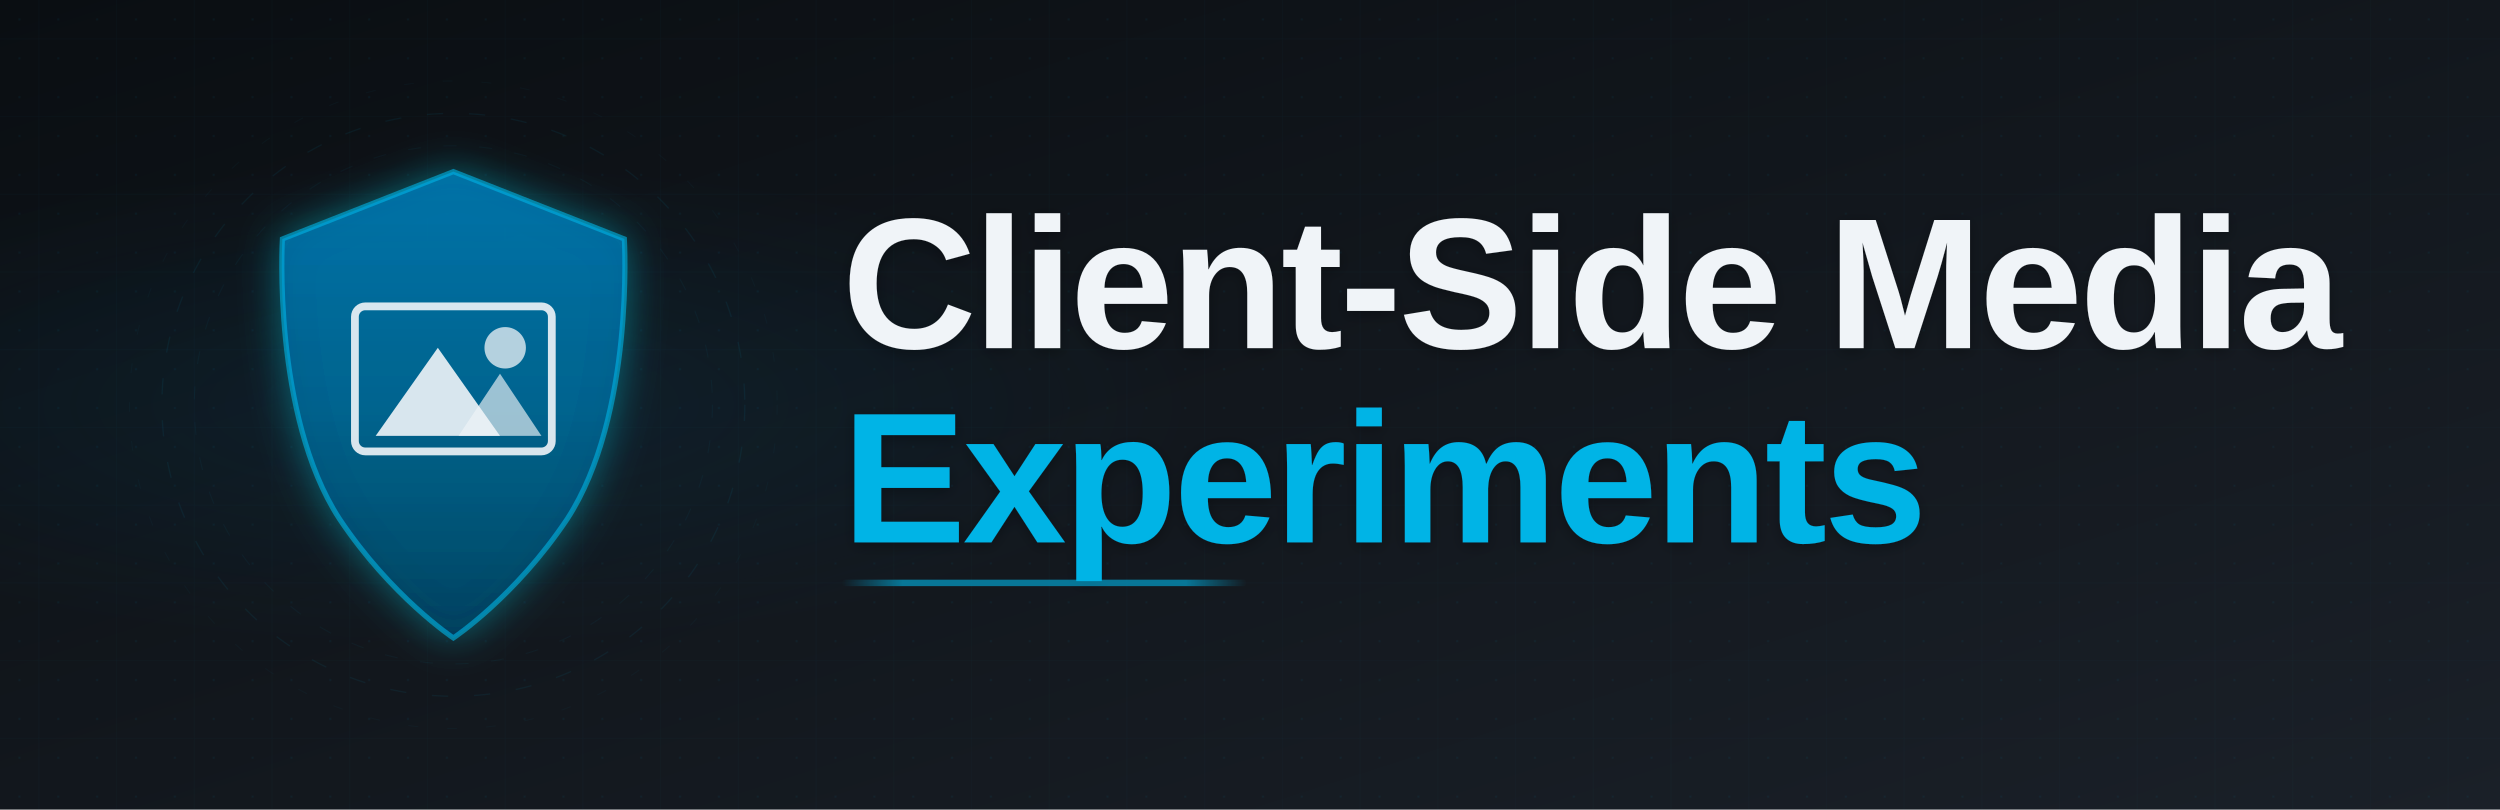
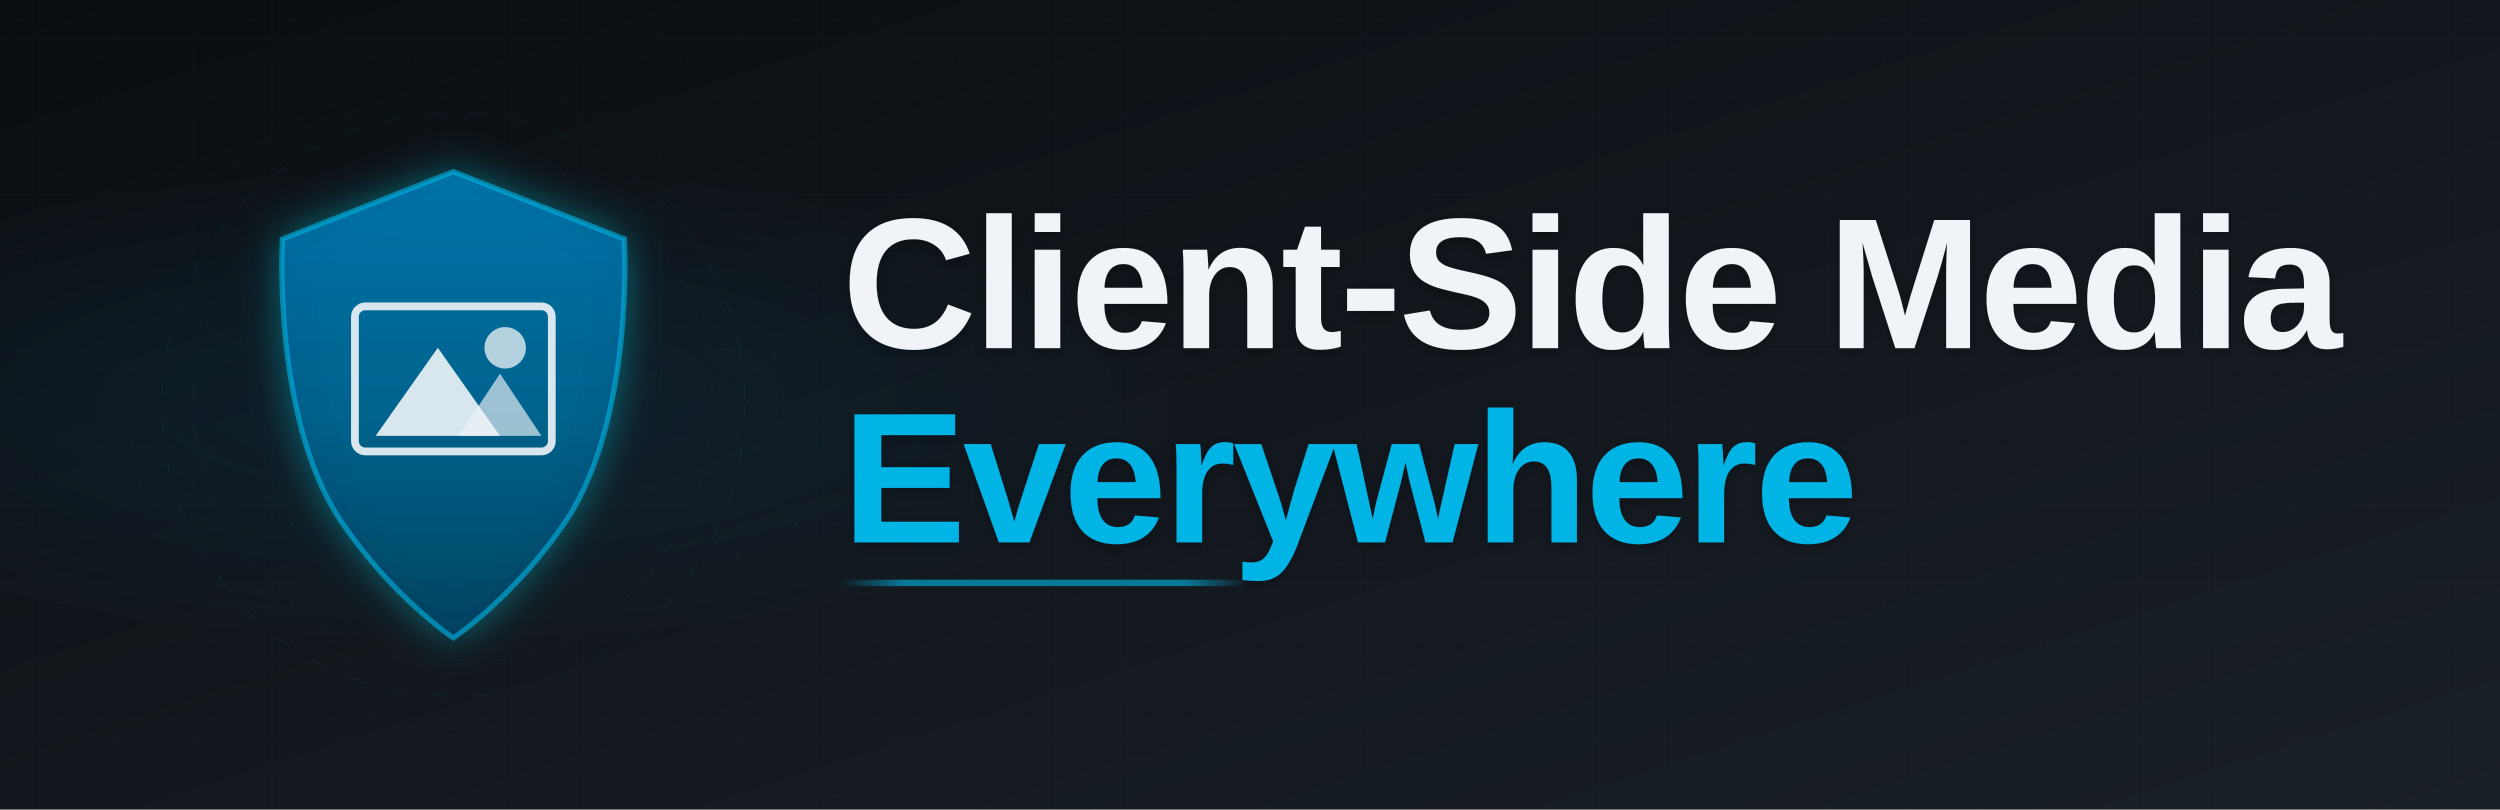
<svg xmlns="http://www.w3.org/2000/svg" viewBox="0 0 1544 500" width="1544" height="500">
  <defs>
    <linearGradient id="bg" x1="0" y1="0" x2="1" y2="1">
      <stop offset="0%" stop-color="#0a0e12" />
      <stop offset="100%" stop-color="#1a2028" />
    </linearGradient>
    <linearGradient id="shield" x1="0.5" y1="0" x2="0.5" y2="1">
      <stop offset="0%" stop-color="#0073aa" />
      <stop offset="50%" stop-color="#005f8d" />
      <stop offset="100%" stop-color="#003d5c" />
    </linearGradient>
    <radialGradient id="glow" cx="0.18" cy="0.5" r="0.3">
      <stop offset="0%" stop-color="#0073aa" stop-opacity="0.12" />
      <stop offset="100%" stop-color="#0073aa" stop-opacity="0" />
    </radialGradient>
    <filter id="shieldGlow" x="-50%" y="-50%" width="200%" height="200%">
      <feGaussianBlur in="SourceGraphic" stdDeviation="8" result="blur" />
      <feColorMatrix in="blur" type="matrix" values="0 0 0 0 0                 0 0 0 0 0.64                 0 0 0 0 0.83                 0 0 0 0.5 0" result="glowColor" />
      <feMerge>
        <feMergeNode in="glowColor" />
        <feMergeNode in="SourceGraphic" />
      </feMerge>
    </filter>
    <filter id="textShadow" x="-10%" y="-10%" width="120%" height="130%">
      <feDropShadow dx="0" dy="2" stdDeviation="4" flood-color="#000000" flood-opacity="0.3" />
    </filter>
    <pattern id="dotGrid" x="0" y="0" width="24" height="24" patternUnits="userSpaceOnUse">
      <circle cx="12" cy="12" r="0.8" fill="#00b4e6" opacity="0.05" />
    </pattern>
    <pattern id="accentLines" x="0" y="0" width="48" height="48" patternUnits="userSpaceOnUse">
      <line x1="0" y1="24" x2="48" y2="24" stroke="#00b4e6" stroke-width="0.3" opacity="0.04" />
      <line x1="24" y1="0" x2="24" y2="48" stroke="#00b4e6" stroke-width="0.3" opacity="0.04" />
    </pattern>
    <linearGradient id="lineGrad" x1="0" y1="0" x2="1" y2="0">
      <stop offset="0%" stop-color="#00b4e6" stop-opacity="0" />
      <stop offset="15%" stop-color="#00b4e6" stop-opacity="0.6" />
      <stop offset="85%" stop-color="#00b4e6" stop-opacity="0.6" />
      <stop offset="100%" stop-color="#00b4e6" stop-opacity="0" />
    </linearGradient>
  </defs>
  <rect width="1544" height="500" fill="url(#bg)" />
  <rect width="1544" height="500" fill="url(#dotGrid)" />
  <rect width="1544" height="500" fill="url(#accentLines)" />
  <rect width="1544" height="500" fill="url(#glow)" />
  <circle cx="280" cy="250" r="180" fill="none" stroke="#00b4e6" stroke-width="0.8" stroke-dasharray="10 16" opacity="0.07" />
  <circle cx="280" cy="250" r="200" fill="none" stroke="#00b4e6" stroke-width="0.5" stroke-dasharray="6 18" opacity="0.04" />
  <circle cx="280" cy="250" r="160" fill="none" stroke="#00b4e6" stroke-width="0.6" stroke-dasharray="8 14" opacity="0.05" />
  <g transform="translate(280, 250) scale(1.6)">
    <g filter="url(#shieldGlow)">
      <path d="M0 -90                L66 -64                C66 -64 70 4 44 44                C24 74 0 90 0 90                C0 90 -24 74 -44 44                C-70 4 -66 -64 -66 -64                Z" fill="url(#shield)" opacity="0.95" />
    </g>
    <path d="M0 -90              L66 -64              C66 -64 70 4 44 44              C24 74 0 90 0 90              C0 90 -24 74 -44 44              C-70 4 -66 -64 -66 -64              Z" fill="none" stroke="#00b4e6" stroke-width="2" opacity="0.6" />
    <g transform="translate(0, -8)">
      <rect x="-38" y="-30" width="76" height="56" rx="4" ry="4" fill="none" stroke="#f0f4f8" stroke-width="3" opacity="0.9" />
      <polygon points="-30,20 -6,-14 18,20" fill="#f0f4f8" opacity="0.9" />
      <polygon points="2,20 18,-4 34,20" fill="#f0f4f8" opacity="0.65" />
      <circle cx="20" cy="-14" r="8" fill="#f0f4f8" opacity="0.75" />
    </g>
  </g>
  <g filter="url(#textShadow)">
    <text x="520" y="215" font-family="'DIN Alternate', 'Helvetica Neue', Arial, sans-serif" font-size="115" font-weight="700" fill="#f0f4f8" letter-spacing="-2">Client-Side Media</text>
-     <text x="520" y="335" font-family="'DIN Alternate', 'Helvetica Neue', Arial, sans-serif" font-size="115" font-weight="700" fill="#00b4e6" letter-spacing="-2">Experiments</text>
+     <text x="520" y="335" font-family="'DIN Alternate', 'Helvetica Neue', Arial, sans-serif" font-size="115" font-weight="700" fill="#00b4e6" letter-spacing="-2">Everywhere</text>
  </g>
  <rect x="520" y="358" width="250" height="4" rx="2" fill="url(#lineGrad)" />
</svg>
